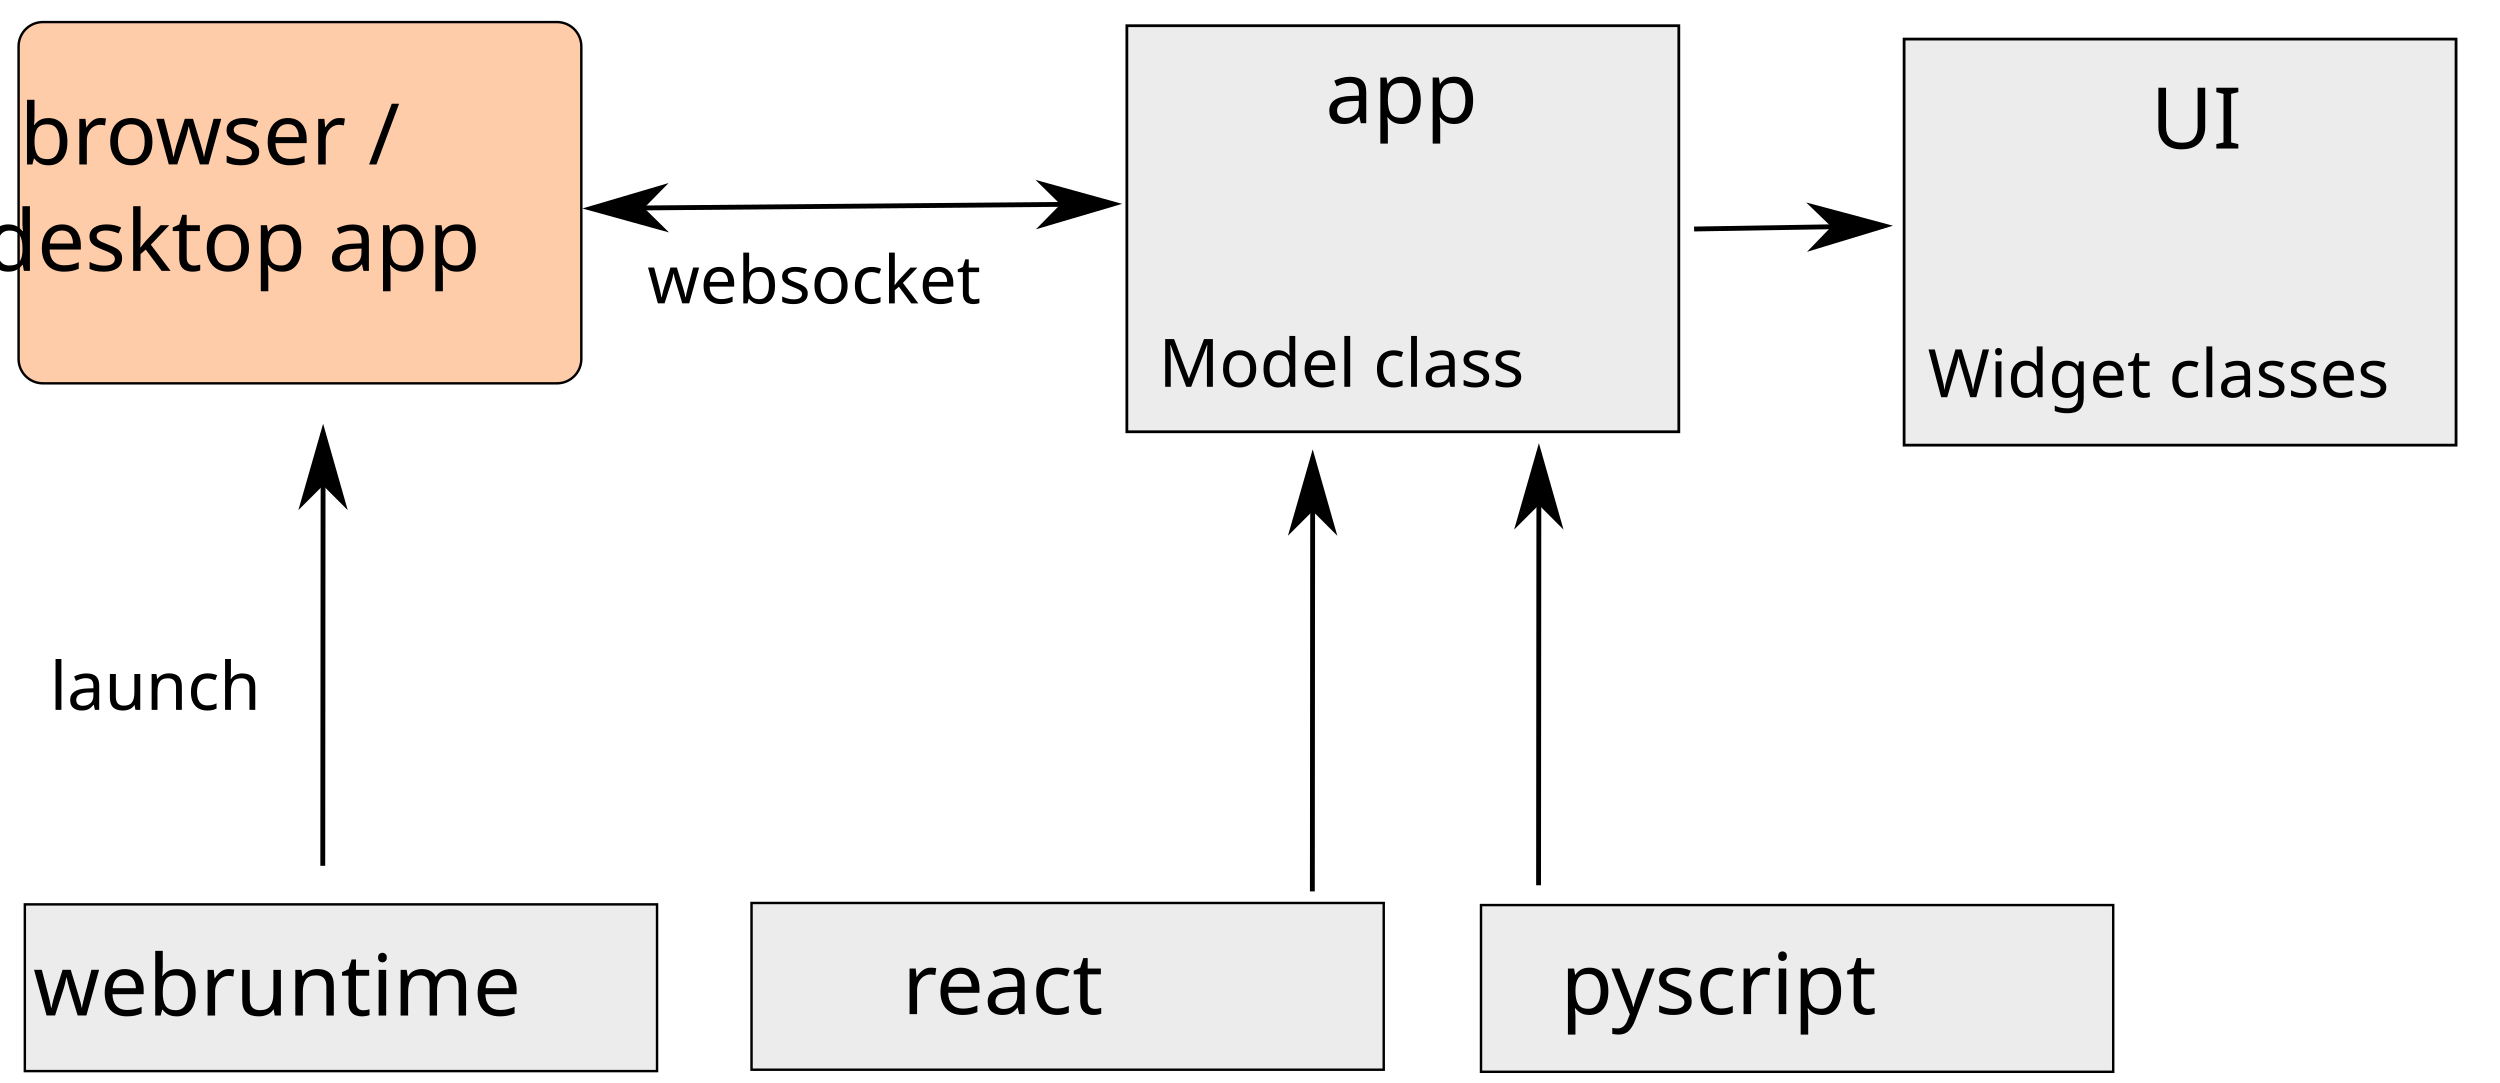
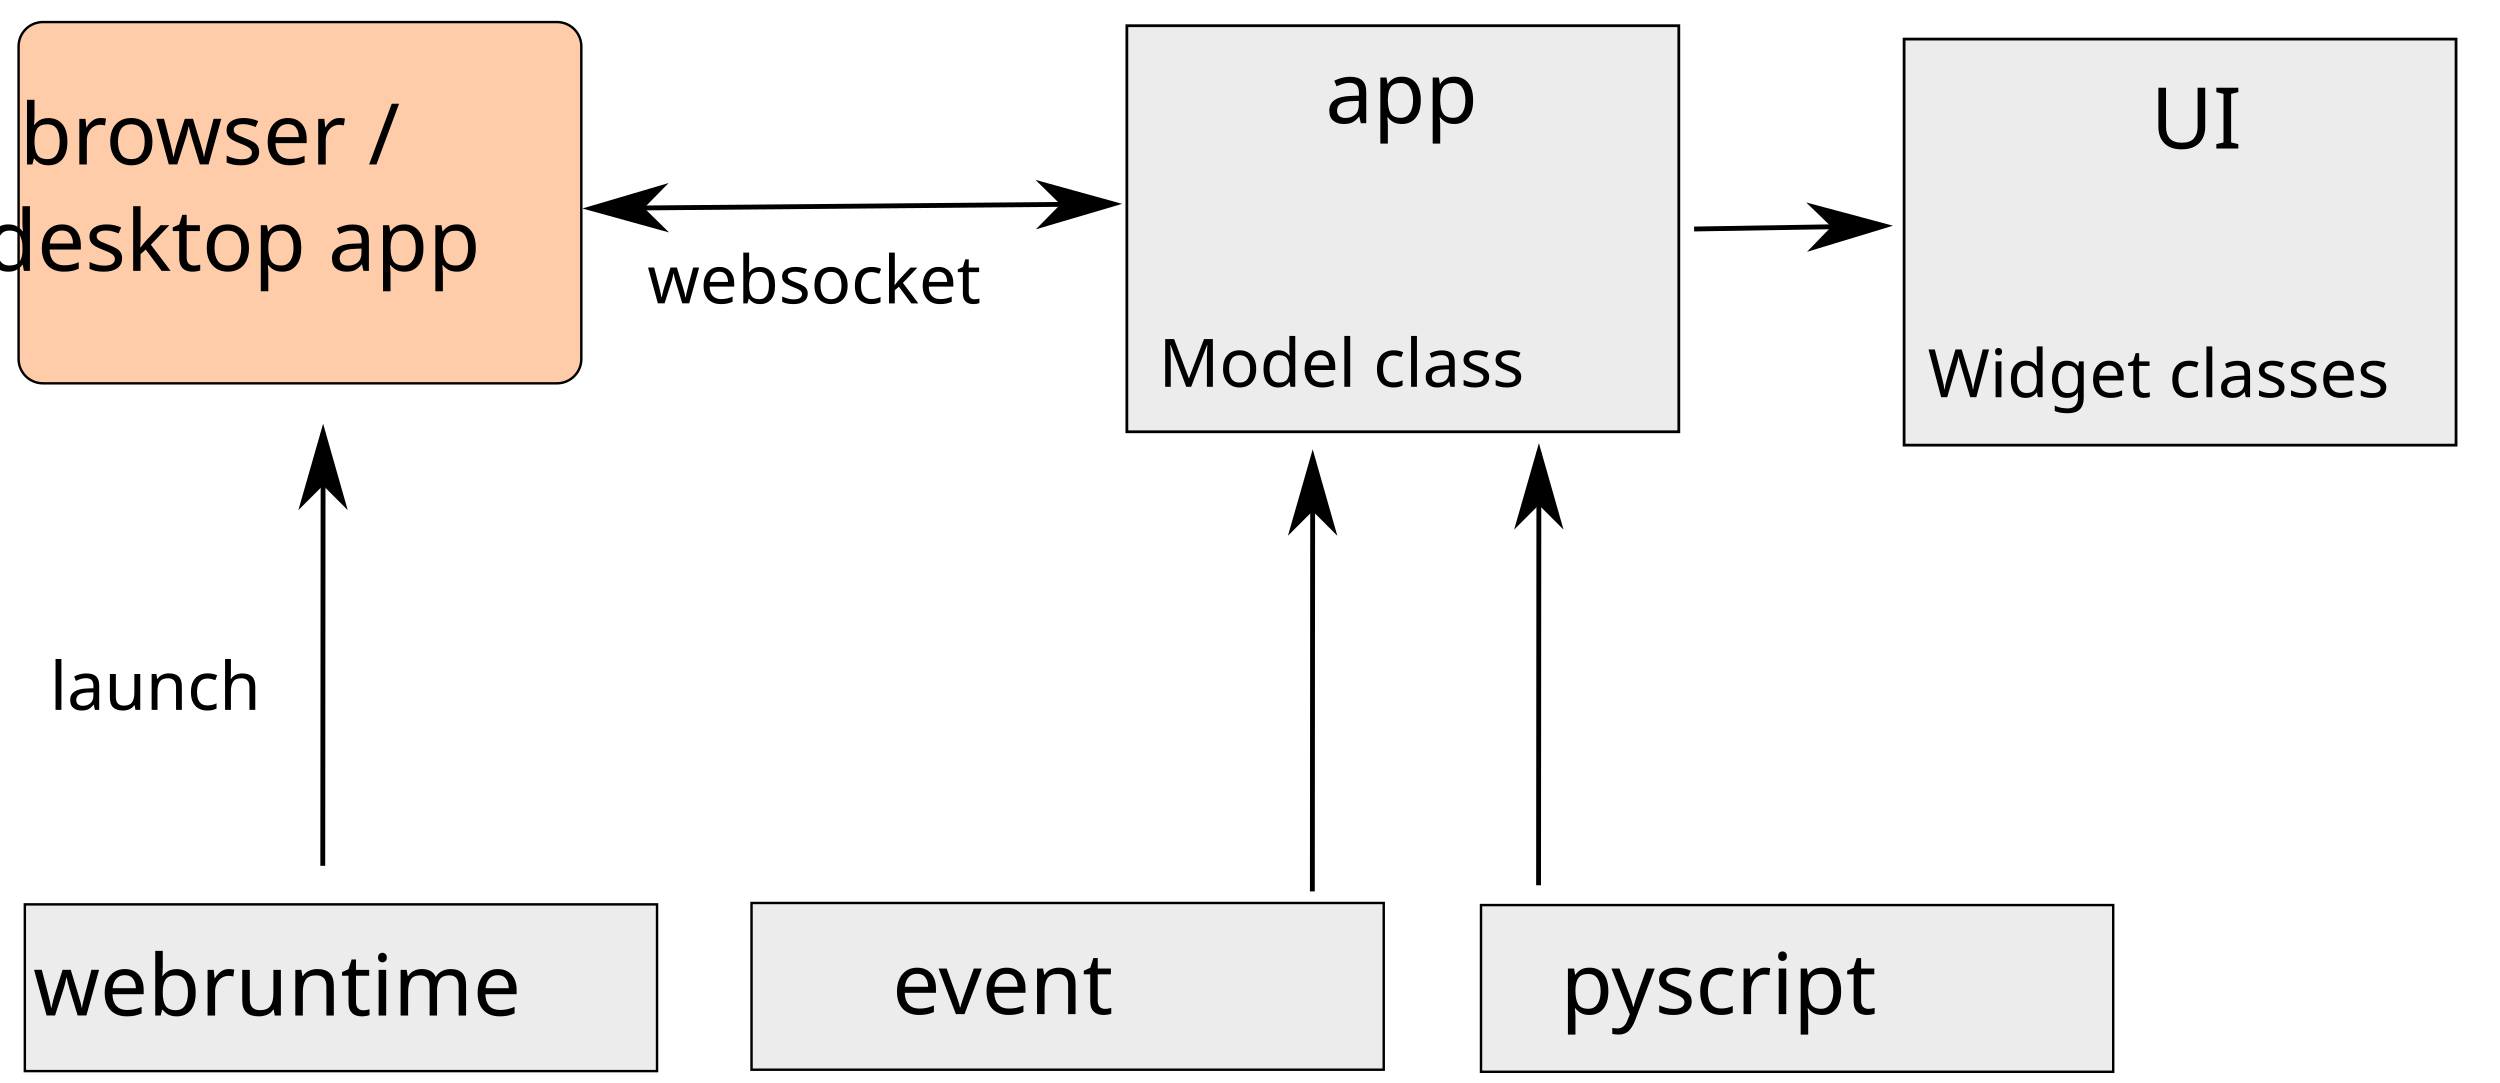
<svg xmlns="http://www.w3.org/2000/svg" width="1028.143" height="445.286" id="svg2" version="1.1">
  <defs id="defs4">
    <marker orient="auto" refY="0" refX="0" id="Arrow1Lstart" style="overflow:visible">
      <path id="path4237" d="M 0,0 5,-5 -12.5,0 5,5 0,0 Z" style="fill-rule:evenodd;stroke:#000000;stroke-width:1pt" transform="matrix(0.8,0,0,0.8,10,0)" />
    </marker>
    <marker orient="auto" refY="0" refX="0" id="Arrow1Lend" style="overflow:visible">
      <path id="path4240" d="M 0,0 5,-5 -12.5,0 5,5 0,0 Z" style="fill-rule:evenodd;stroke:#000000;stroke-width:1pt" transform="matrix(-0.8,0,0,-0.8,-10,0)" />
    </marker>
    <marker orient="auto" refY="0" refX="0" id="Arrow1Lend-9" style="overflow:visible">
      <path id="path4240-6" d="M 0,0 5,-5 -12.5,0 5,5 0,0 Z" style="fill-rule:evenodd;stroke:#000000;stroke-width:1pt" transform="matrix(-0.8,0,0,-0.8,-10,0)" />
    </marker>
    <marker orient="auto" refY="0" refX="0" id="Arrow1Lend-3" style="overflow:visible">
      <path id="path4240-0" d="M 0,0 5,-5 -12.5,0 5,5 0,0 Z" style="fill-rule:evenodd;stroke:#000000;stroke-width:1pt" transform="matrix(-0.8,0,0,-0.8,-10,0)" />
    </marker>
    <marker orient="auto" refY="0" refX="0" id="Arrow1Lend-8" style="overflow:visible">
      <path id="path4240-4" d="M 0,0 5,-5 -12.5,0 5,5 0,0 Z" style="fill-rule:evenodd;stroke:#000000;stroke-width:1pt" transform="matrix(-0.8,0,0,-0.8,-10,0)" />
    </marker>
    <marker orient="auto" refY="0" refX="0" id="Arrow1Lend-2" style="overflow:visible">
      <path id="path4240-5" d="M 0,0 5,-5 -12.5,0 5,5 0,0 Z" style="fill-rule:evenodd;stroke:#000000;stroke-width:1pt" transform="matrix(-0.8,0,0,-0.8,-10,0)" />
    </marker>
    <marker orient="auto" refY="0" refX="0" id="Arrow1Lend-0" style="overflow:visible">
      <path id="path4240-8" d="M 0,0 5,-5 -12.5,0 5,5 0,0 Z" style="fill-rule:evenodd;stroke:#000000;stroke-width:1pt" transform="matrix(-0.8,0,0,-0.8,-10,0)" />
    </marker>
    <marker orient="auto" refY="0" refX="0" id="Arrow1Lend-87" style="overflow:visible">
      <path id="path4240-08" d="M 0,0 5,-5 -12.5,0 5,5 0,0 Z" style="fill-rule:evenodd;stroke:#000000;stroke-width:1pt" transform="matrix(-0.8,0,0,-0.8,-10,0)" />
    </marker>
    <marker orient="auto" refY="0" refX="0" id="Arrow1Lend-1" style="overflow:visible">
      <path id="path4240-1" d="M 0,0 5,-5 -12.5,0 5,5 0,0 Z" style="fill-rule:evenodd;stroke:#000000;stroke-width:1pt" transform="matrix(-0.8,0,0,-0.8,-10,0)" />
    </marker>
    <marker orient="auto" refY="0" refX="0" id="Arrow1Lend-5" style="overflow:visible">
      <path id="path4240-7" d="M 0,0 5,-5 -12.5,0 5,5 0,0 Z" style="fill-rule:evenodd;stroke:#000000;stroke-width:1pt" transform="matrix(-0.8,0,0,-0.8,-10,0)" />
    </marker>
  </defs>
  <g id="layer1" transform="translate(-13.78571,-321.8621)">
    <rect style="fill:#ececec;stroke:#000000;stroke-width:1.146;stroke-opacity:1" id="rect3813-2" width="226.997" height="166.997" x="796.859" y="337.935" />
    <rect style="fill:#ececec;fill-rule:evenodd;stroke:#000000;stroke-width:1px;stroke-linecap:butt;stroke-linejoin:miter;stroke-opacity:1" id="rect2985" width="260" height="68.571" x="24" y="693.791" />
    <text xml:space="preserve" style="font-style:normal;font-weight:normal;font-size:40px;line-height:125%;font-family:Sans;text-align:center;letter-spacing:0px;word-spacing:0px;text-anchor:middle;fill:#000000;fill-opacity:1;stroke:none" x="153.72" y="739.505" id="text2987">
      <tspan id="tspan2989" x="153.72" y="739.505" style="font-size:35px">webruntime</tspan>
    </text>
    <rect style="fill:#ececec;fill-rule:evenodd;stroke:#000000;stroke-width:1px;stroke-linecap:butt;stroke-linejoin:miter;stroke-opacity:1" id="rect2985-0" width="260" height="68.571" x="322.857" y="693.219" />
    <text xml:space="preserve" style="font-style:normal;font-weight:normal;font-size:40px;line-height:125%;font-family:Sans;text-align:center;letter-spacing:0px;word-spacing:0px;text-anchor:middle;fill:#000000;fill-opacity:1;stroke:none" x="452.164" y="738.934" id="text2987-1">
-       <tspan id="tspan2989-3" x="452.164" y="738.934" style="font-size:35px">react</tspan>
+       <tspan id="tspan2989-3" x="452.164" y="738.934" style="font-size:35px">event</tspan>
    </text>
    <rect style="fill:#ececec;fill-rule:evenodd;stroke:#000000;stroke-width:1px;stroke-linecap:butt;stroke-linejoin:miter;stroke-opacity:1" id="rect2985-0-0" width="260" height="68.571" x="622.857" y="694.076" />
    <text xml:space="preserve" style="font-style:normal;font-weight:normal;font-size:40px;line-height:125%;font-family:Sans;text-align:center;letter-spacing:0px;word-spacing:0px;text-anchor:middle;fill:#000000;fill-opacity:1;stroke:none" x="746.579" y="738.934" id="text2987-1-4">
      <tspan id="tspan2989-3-7" x="746.579" y="738.934" style="font-size:35px">pyscript</tspan>
    </text>
    <rect style="fill:#ececec;stroke:#000000;stroke-width:1.146;stroke-opacity:1" id="rect3813" width="226.997" height="166.997" x="477.216" y="332.435" />
    <text xml:space="preserve" style="font-style:normal;font-weight:normal;font-size:40px;line-height:125%;font-family:Sans;text-align:center;letter-spacing:0px;word-spacing:0px;text-anchor:middle;fill:#000000;fill-opacity:1;stroke:none" x="591.467" y="480.934" id="text3041">
      <tspan x="591.467" y="480.934" id="tspan3825" style="font-size:27.5px">Model class</tspan>
    </text>
    <rect style="fill:#ffccaa;stroke:#000000;stroke-linejoin:miter;stroke-opacity:1" id="rect3815" width="231.429" height="148.571" x="21.429" y="330.934" rx="10" ry="10" />
    <text xml:space="preserve" style="font-style:normal;font-weight:normal;font-size:40px;line-height:125%;font-family:Sans;text-align:center;letter-spacing:0px;word-spacing:0px;text-anchor:middle;fill:#000000;fill-opacity:1;stroke:none" x="135.465" y="389.505" id="text3817">
      <tspan id="tspan3819" x="141.036" y="389.505" style="font-size:35px">browser / </tspan>
      <tspan x="135.465" y="433.255" id="tspan3821" style="font-size:35px">desktop app</tspan>
    </text>
    <text xml:space="preserve" style="font-style:normal;font-weight:normal;font-size:40px;line-height:125%;font-family:Sans;letter-spacing:0px;word-spacing:0px;fill:#000000;fill-opacity:1;stroke:none" x="34.286" y="613.791" id="text4677">
      <tspan id="tspan4679" x="34.286" y="613.791" style="font-size:27.5px">launch</tspan>
    </text>
    <text xml:space="preserve" style="font-style:normal;font-weight:normal;font-size:40px;line-height:125%;font-family:Sans;letter-spacing:0px;word-spacing:0px;fill:#000000;fill-opacity:1;stroke:none" x="806.571" y="485.219" id="text4685">
      <tspan id="tspan4687" x="806.571" y="485.219" style="font-size:27.5px">Widget classes</tspan>
    </text>
    <path style="fill:none;stroke:#000000;stroke-width:2;stroke-linecap:butt;stroke-linejoin:miter;stroke-miterlimit:4;stroke-dasharray:none;stroke-opacity:1;marker-start:url(#Arrow1Lstart);marker-end:url(#Arrow1Lend)" d="m 257.178,407.566 214.216,-1.837" id="path4689" />
    <text xml:space="preserve" style="font-style:normal;font-weight:normal;font-size:40px;line-height:125%;font-family:Sans;letter-spacing:0px;word-spacing:0px;fill:#000000;fill-opacity:1;stroke:none" x="280" y="446.648" id="text5061">
      <tspan id="tspan5063" x="280" y="446.648" style="font-size:27.5px">websocket</tspan>
    </text>
    <path style="fill:none;stroke:#000000;stroke-width:2;stroke-linecap:butt;stroke-linejoin:miter;stroke-miterlimit:4;stroke-dasharray:none;stroke-opacity:1;marker-start:none;marker-mid:none;marker-end:url(#Arrow1Lend)" d="m 553.503,688.468 0.137,-177.927" id="path3871-9-9" />
    <text xml:space="preserve" style="font-style:normal;font-weight:normal;font-size:40px;line-height:125%;font-family:Sans;letter-spacing:0px;word-spacing:0px;fill:#000000;fill-opacity:1;stroke:none" x="898.286" y="382.934" id="text5124">
      <tspan id="tspan5126" x="898.286" y="382.934" style="font-size:35px">UI</tspan>
    </text>
    <text xml:space="preserve" style="font-style:normal;font-weight:normal;font-size:40px;line-height:125%;font-family:Sans;letter-spacing:0px;word-spacing:0px;fill:#000000;fill-opacity:1;stroke:none" x="558.861" y="372.515" id="text5124-4">
      <tspan id="tspan5126-6" x="558.861" y="372.515" style="font-size:35px">app</tspan>
    </text>
    <path style="fill:none;stroke:#000000;stroke-width:2;stroke-linecap:butt;stroke-linejoin:miter;stroke-miterlimit:4;stroke-dasharray:none;stroke-opacity:1;marker-start:none;marker-mid:none;marker-end:url(#Arrow1Lend-87)" d="m 646.53,685.931 0.137,-177.927" id="path3871-9-9-5" />
    <path style="fill:none;stroke:#000000;stroke-width:2;stroke-linecap:butt;stroke-linejoin:miter;stroke-miterlimit:4;stroke-dasharray:none;stroke-opacity:1;marker-start:none;marker-mid:none;marker-end:url(#Arrow1Lend-1)" d="m 146.53,677.931 0.137,-177.927" id="path3871-9-9-1" />
    <path style="fill:none;stroke:#000000;stroke-width:2;stroke-linecap:butt;stroke-linejoin:miter;stroke-miterlimit:4;stroke-dasharray:none;stroke-opacity:1;marker-start:none;marker-mid:none;marker-end:url(#Arrow1Lend-5)" d="m 710.492,416.042 77.927,-1.291" id="path3871-9-9-8" />
  </g>
</svg>
